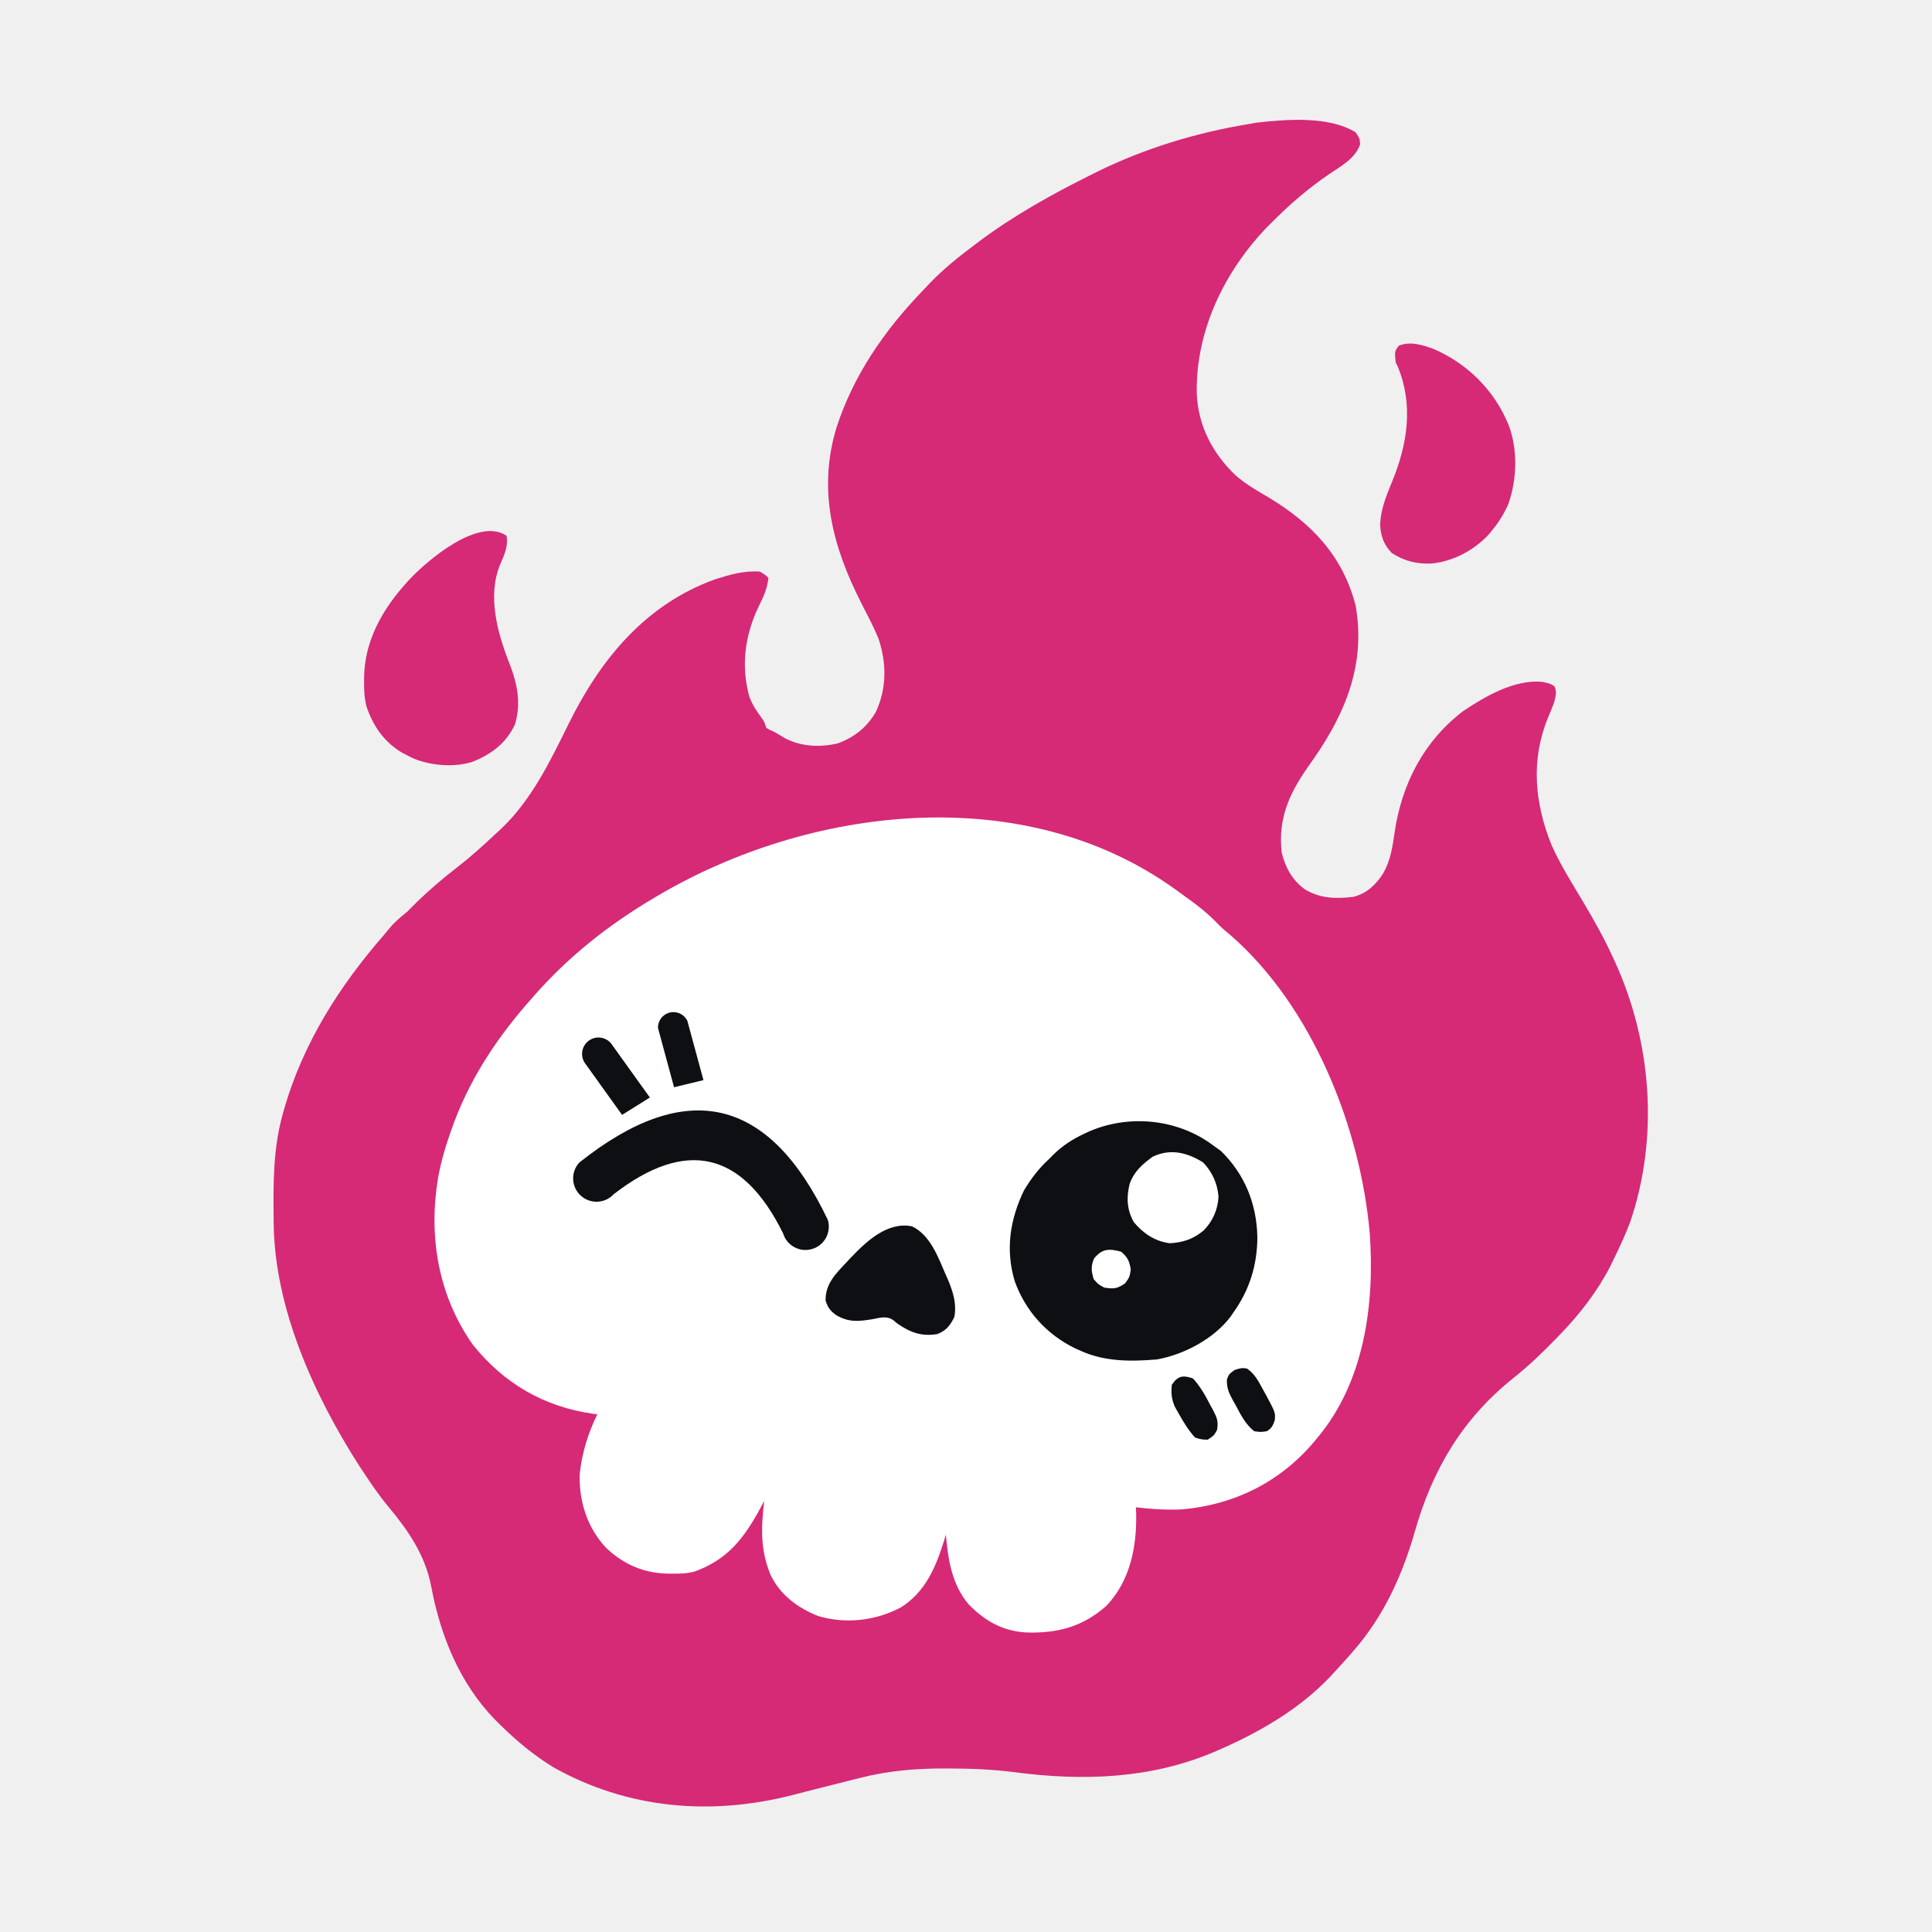
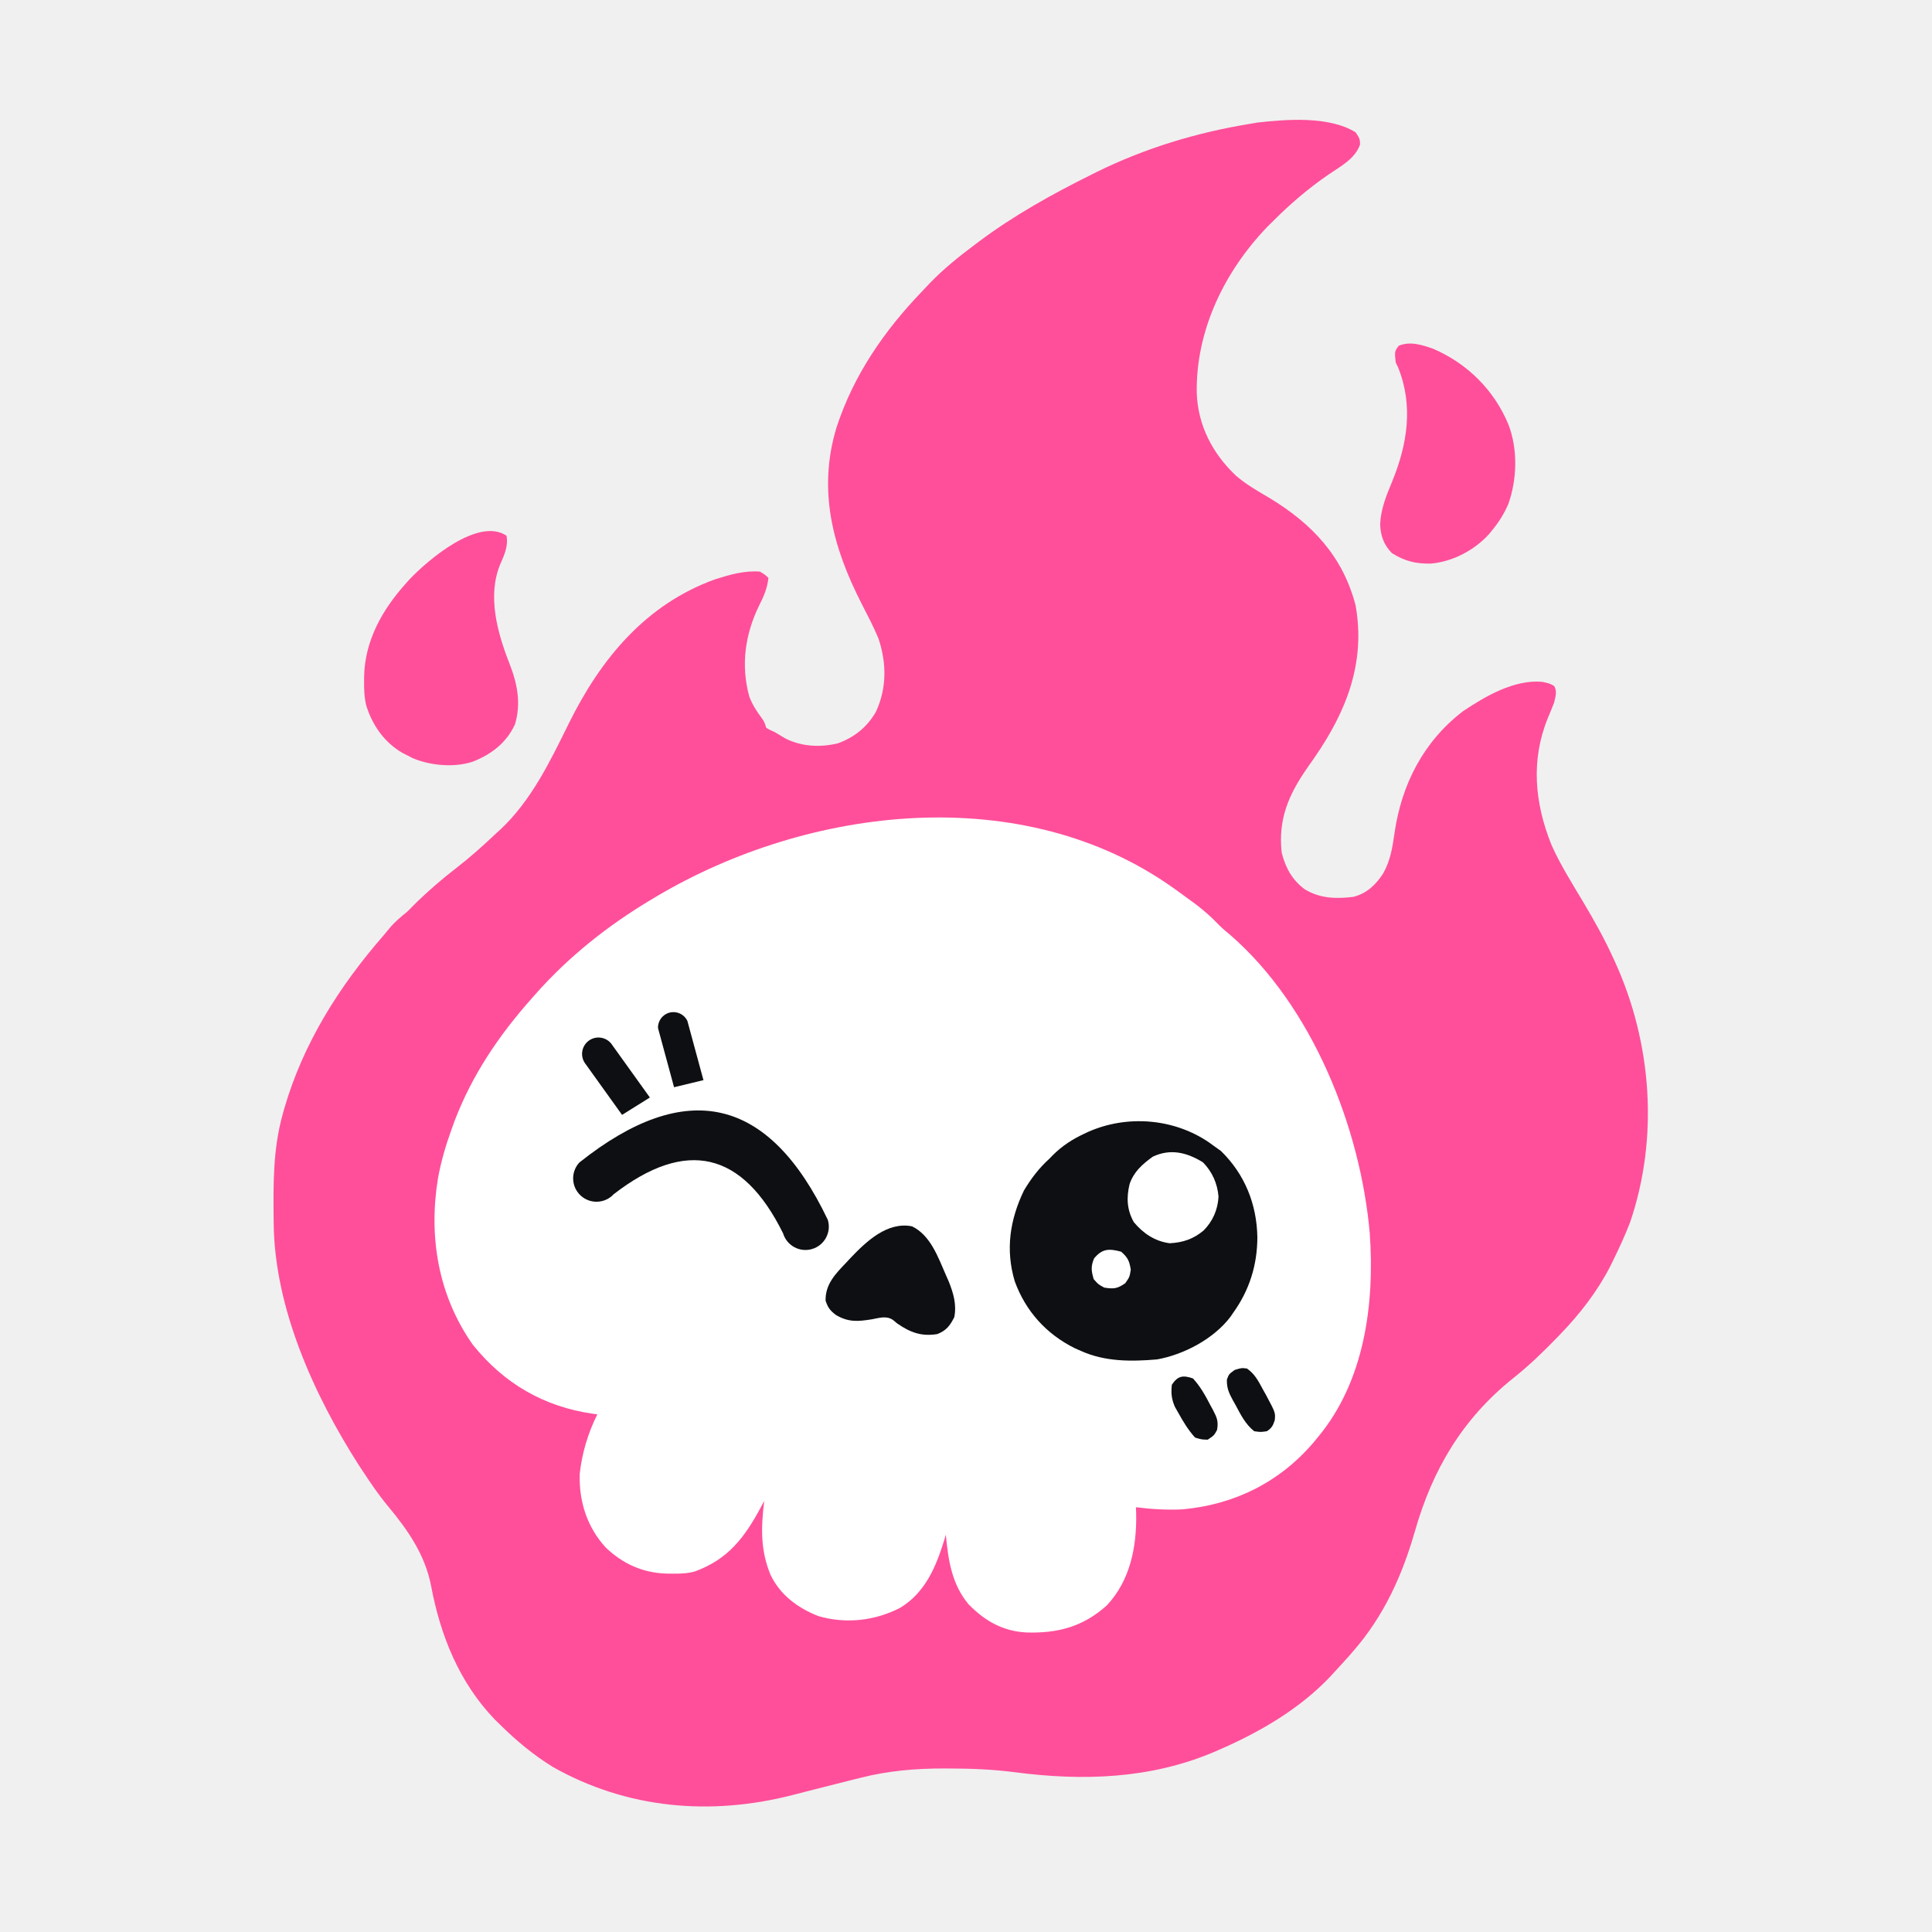
<svg xmlns="http://www.w3.org/2000/svg" viewBox="0 0 1000 1000" width="100%" height="100%" fill="none">
  <style>
-     .sk-flame { fill: #d62976; transition: fill 0.3s ease; }
+     .sk-flame { fill: #ff4f9a; transition: fill 0.3s ease; }
    .sk-head  { fill: #ffffff; }
    .sk-feat  { fill: #0d0f12; }
    .sk-glint { fill: #ffffff; }
    @media (prefers-color-scheme: dark) {
-       .sk-flame { fill: #d62976; stroke: none; }
+       .sk-flame { fill: #ff4f9a; stroke: none; }
      .sk-head  { fill: #ffffff; }
      .sk-feat  { fill: #16181f; }
      .sk-glint { fill: #ffffff; }
    }
  </style>
  <g id="skull-flame-icon">
-     <path class="sk-flame" fill="#d62976" d="M 701.65 68.47 C 703.83 71.75 703.83 71.75 703.97 74.76 C 701.37 82.27 693.87 86.07 687.57 90.4 C 677.14 97.58 667.95 105.43 659.01 114.39 C 658.03 115.36 657.04 116.33 656.02 117.34 C 633.74 140.51 618.97 170.98 619.43 203.23 C 619.97 220.12 627.59 234.76 639.77 246.25 C 644.97 250.73 650.93 254.13 656.83 257.6 C 679.07 271.01 695.03 287.84 701.65 313.35 C 706.95 343.05 696.83 368.35 680.29 392.24 C 679.06 394.01 677.82 395.78 676.58 397.55 C 666.98 411.39 661.51 424.03 663.39 441.26 C 665.31 449.06 668.84 455.55 675.43 460.36 C 683.42 465.11 691.47 465.29 700.55 464.21 C 707.42 462.41 712.04 458.05 715.86 452.19 C 719.66 445.57 720.74 438.65 721.8 431.21 C 725.41 406.01 736.87 383.64 757.4 368.01 C 769.02 360.26 783.83 351.65 798.26 352.91 C 802.22 353.8 802.22 353.8 804.48 355.1 C 806.06 358.16 805.15 360.31 804.41 363.64 C 803.39 366.32 802.33 368.93 801.2 371.56 C 792.27 393.38 794.32 415.54 802.97 437.16 C 807.53 447.49 813.65 457.09 819.41 466.78 C 825.07 476.3 830.45 485.83 835.02 495.92 C 835.18 496.27 835.18 496.27 836 498.04 C 855.01 539.8 858.65 588.91 843.76 632.57 C 841.21 639.29 838.19 645.79 835.02 652.25 C 834.48 653.36 833.94 654.47 833.38 655.61 C 826.73 668.5 817.73 680.11 807.69 690.51 C 807.12 691.1 806.55 691.69 805.96 692.3 C 798.72 699.8 791.37 706.89 783.19 713.38 C 756.93 734.42 741.46 760.64 732.33 792.65 C 725.78 815.48 716.26 836.46 700.55 854.49 C 699.77 855.4 698.98 856.3 698.17 857.24 C 695.72 860 693.23 862.72 690.72 865.42 C 689.99 866.22 689.27 867.01 688.52 867.83 C 672.51 884.72 651.76 896.7 630.59 905.87 C 629.88 906.18 629.17 906.48 628.44 906.8 C 595.36 920.85 560.28 921.91 525.09 917.28 C 513.72 915.81 502.52 915.38 491.07 915.37 C 490.69 915.37 490.69 915.37 488.75 915.36 C 474.04 915.32 459.57 916.56 445.29 920.22 C 444.37 920.44 443.45 920.67 442.5 920.9 C 437.09 922.24 431.69 923.62 426.29 925 C 423.21 925.79 420.13 926.57 417.05 927.35 C 414.82 927.92 412.58 928.5 410.35 929.08 C 367.85 940 324.66 936.3 286.23 914.62 C 276.1 908.37 267.33 901.07 258.9 892.75 C 258.43 892.29 258.43 892.29 256.03 889.93 C 237.8 870.95 228 846.7 223.2 821.15 C 220.13 804.96 211.25 792.1 200.87 779.66 C 196.09 773.93 191.94 767.8 187.84 761.57 C 187.16 760.55 186.49 759.53 185.79 758.48 C 162.55 722.17 142.13 677.13 141.66 633.31 C 141.65 632.47 141.64 631.62 141.63 630.75 C 141.45 612.43 141.34 594.6 146.3 576.81 C 146.56 575.87 146.83 574.92 147.1 573.94 C 156.9 539.96 175.66 510.36 198.77 483.89 C 199.73 482.73 200.69 481.56 201.65 480.39 C 204.43 477.1 207.46 474.58 210.8 471.87 C 212.63 470.05 214.45 468.23 216.26 466.4 C 222.55 460.41 229 454.82 235.87 449.52 C 243.2 443.86 250 437.79 256.71 431.42 C 257.48 430.72 258.25 430.02 259.05 429.3 C 275.13 414.2 284.82 393.91 294.43 374.43 C 310.96 340.98 334.18 312.85 370.11 299.85 C 377.83 297.42 385.21 295.27 393.36 295.86 C 396.03 297.5 396.03 297.5 397.74 299.14 C 397.13 304.47 395.37 308.64 392.95 313.35 C 385.62 328.41 383.38 344.26 387.83 360.54 C 389.37 364.64 391.51 367.97 394.12 371.47 C 395.55 373.48 395.55 373.48 396.64 376.76 C 398.42 377.78 398.42 377.78 401.02 378.94 C 404.71 381.13 404.71 381.13 406.51 382.22 C 414.97 386.5 424.52 386.93 433.69 384.75 C 442.31 381.58 448.83 376.35 453.41 368.36 C 459.03 356.19 458.92 343.2 454.73 330.59 C 452.17 324.35 449.01 318.4 445.94 312.42 C 430.98 283.1 423.11 253.7 433 221.2 C 441.79 194.21 457.57 171.35 477.07 151 C 478.51 149.5 479.93 147.99 481.36 146.47 C 488.59 138.97 496.54 132.64 504.87 126.41 C 505.48 125.95 506.1 125.49 506.73 125.01 C 524.95 111.39 544.66 100.44 565 90.34 C 565.89 89.89 566.79 89.44 567.72 88.98 C 592.75 76.66 619.49 68.57 646.99 64.1 C 648.23 63.88 649.47 63.66 650.75 63.44 C 666.15 61.73 687.85 60 701.65 68.47 Z" />
+     <path class="sk-flame" fill="#ff4f9a" d="M 701.65 68.47 C 703.83 71.75 703.83 71.75 703.97 74.76 C 701.37 82.27 693.87 86.07 687.57 90.4 C 677.14 97.58 667.95 105.43 659.01 114.39 C 658.03 115.36 657.04 116.33 656.02 117.34 C 633.74 140.51 618.97 170.98 619.43 203.23 C 619.97 220.12 627.59 234.76 639.77 246.25 C 644.97 250.73 650.93 254.13 656.83 257.6 C 679.07 271.01 695.03 287.84 701.65 313.35 C 706.95 343.05 696.83 368.35 680.29 392.24 C 679.06 394.01 677.82 395.78 676.58 397.55 C 666.98 411.39 661.51 424.03 663.39 441.26 C 665.31 449.06 668.84 455.55 675.43 460.36 C 683.42 465.11 691.47 465.29 700.55 464.21 C 707.42 462.41 712.04 458.05 715.86 452.19 C 719.66 445.57 720.74 438.65 721.8 431.21 C 725.41 406.01 736.87 383.64 757.4 368.01 C 769.02 360.26 783.83 351.65 798.26 352.91 C 802.22 353.8 802.22 353.8 804.48 355.1 C 806.06 358.16 805.15 360.31 804.41 363.64 C 803.39 366.32 802.33 368.93 801.2 371.56 C 792.27 393.38 794.32 415.54 802.97 437.16 C 807.53 447.49 813.65 457.09 819.41 466.78 C 825.07 476.3 830.45 485.83 835.02 495.92 C 835.18 496.27 835.18 496.27 836 498.04 C 855.01 539.8 858.65 588.91 843.76 632.57 C 841.21 639.29 838.19 645.79 835.02 652.25 C 834.48 653.36 833.94 654.47 833.38 655.61 C 826.73 668.5 817.73 680.11 807.69 690.51 C 807.12 691.1 806.55 691.69 805.96 692.3 C 798.72 699.8 791.37 706.89 783.19 713.38 C 756.93 734.42 741.46 760.64 732.33 792.65 C 725.78 815.48 716.26 836.46 700.55 854.49 C 699.77 855.4 698.98 856.3 698.17 857.24 C 695.72 860 693.23 862.72 690.72 865.42 C 689.99 866.22 689.27 867.01 688.52 867.83 C 672.51 884.72 651.76 896.7 630.59 905.87 C 629.88 906.18 629.17 906.48 628.44 906.8 C 595.36 920.85 560.28 921.91 525.09 917.28 C 513.72 915.81 502.52 915.38 491.07 915.37 C 490.69 915.37 490.69 915.37 488.75 915.36 C 474.04 915.32 459.57 916.56 445.29 920.22 C 444.37 920.44 443.45 920.67 442.5 920.9 C 437.09 922.24 431.69 923.62 426.29 925 C 423.21 925.79 420.13 926.57 417.05 927.35 C 414.82 927.92 412.58 928.5 410.35 929.08 C 367.85 940 324.66 936.3 286.23 914.62 C 276.1 908.37 267.33 901.07 258.9 892.75 C 258.43 892.29 258.43 892.29 256.03 889.93 C 237.8 870.95 228 846.7 223.2 821.15 C 220.13 804.96 211.25 792.1 200.87 779.66 C 196.09 773.93 191.94 767.8 187.84 761.57 C 187.16 760.55 186.49 759.53 185.79 758.48 C 162.55 722.17 142.13 677.13 141.66 633.31 C 141.65 632.47 141.64 631.62 141.63 630.75 C 141.45 612.43 141.34 594.6 146.3 576.81 C 146.56 575.87 146.83 574.92 147.1 573.94 C 156.9 539.96 175.66 510.36 198.77 483.89 C 199.73 482.73 200.69 481.56 201.65 480.39 C 204.43 477.1 207.46 474.58 210.8 471.87 C 212.63 470.05 214.45 468.23 216.26 466.4 C 222.55 460.41 229 454.82 235.87 449.52 C 243.2 443.86 250 437.79 256.71 431.42 C 257.48 430.72 258.25 430.02 259.05 429.3 C 275.13 414.2 284.82 393.91 294.43 374.43 C 310.96 340.98 334.18 312.85 370.11 299.85 C 377.83 297.42 385.21 295.27 393.36 295.86 C 396.03 297.5 396.03 297.5 397.74 299.14 C 397.13 304.47 395.37 308.64 392.95 313.35 C 385.62 328.41 383.38 344.26 387.83 360.54 C 389.37 364.64 391.51 367.97 394.12 371.47 C 395.55 373.48 395.55 373.48 396.64 376.76 C 398.42 377.78 398.42 377.78 401.02 378.94 C 404.71 381.13 404.71 381.13 406.51 382.22 C 414.97 386.5 424.52 386.93 433.69 384.75 C 442.31 381.58 448.83 376.35 453.41 368.36 C 459.03 356.19 458.92 343.2 454.73 330.59 C 452.17 324.35 449.01 318.4 445.94 312.42 C 430.98 283.1 423.11 253.7 433 221.2 C 441.79 194.21 457.57 171.35 477.07 151 C 478.51 149.5 479.93 147.99 481.36 146.47 C 488.59 138.97 496.54 132.64 504.87 126.41 C 505.48 125.95 506.1 125.49 506.73 125.01 C 524.95 111.39 544.66 100.44 565 90.34 C 565.89 89.89 566.79 89.44 567.72 88.98 C 592.75 76.66 619.49 68.57 646.99 64.1 C 648.23 63.88 649.47 63.66 650.75 63.44 C 666.15 61.73 687.85 60 701.65 68.47 Z" />
    <path class="sk-head" fill="#FFFFFF" d="M 607.63 459.84 C 608.36 460.36 609.1 460.89 609.85 461.42 C 612.2 463.11 614.53 464.82 616.86 466.54 C 617.57 467.06 618.28 467.58 619.01 468.12 C 623.36 471.4 627.23 474.91 631 478.84 C 632.84 480.68 634.78 482.32 636.81 483.96 C 679.26 520.86 704.23 583.7 709 638.55 C 711.55 675.11 706.26 715.08 681.97 744.08 C 681.59 744.54 681.59 744.54 679.66 746.88 C 662.06 767.35 638.81 778.82 612 781.24 C 603.92 781.63 595.98 781.15 587.95 780.15 C 587.99 781.08 588.03 782.01 588.07 782.96 C 588.47 800.31 585.13 817.91 572.85 830.99 C 560.53 842.05 547.35 845.48 531.14 844.96 C 518.98 844.28 509.76 838.99 501.32 830.37 C 492.62 819.99 490.77 807.4 489.57 794.36 C 489.41 794.89 489.41 794.89 488.6 797.57 C 484.34 811.29 478.84 824.24 466.07 832.12 C 452.97 838.94 437.79 840.68 423.49 836.45 C 412.88 832.25 403.82 825.55 398.83 815.13 C 393.48 802.24 393.94 790.45 395.55 776.87 C 394.94 778.02 394.33 779.17 393.7 780.35 C 385.32 795.91 376.8 807.14 359.64 813.38 C 355.65 814.5 351.78 814.57 347.65 814.52 C 346.79 814.51 345.93 814.5 345.04 814.49 C 332.85 814.15 322.43 809.49 313.59 801.05 C 303.89 790.54 299.66 777.23 300.05 762.96 C 301.22 752.17 304.34 741.75 309.19 732.05 C 308.81 732 308.81 732 306.89 731.76 C 281.5 728.12 260.72 716.02 244.69 695.97 C 226.79 670.53 221.7 640.04 226.74 609.64 C 228.32 600.99 230.77 592.73 233.75 584.47 C 234.24 583.12 234.72 581.78 235.22 580.39 C 244.34 556.4 258.3 535.79 275.3 516.69 C 275.54 516.41 275.54 516.41 276.78 515 C 294.21 495.2 314.93 478.78 337.61 465.31 C 338.32 464.88 339.03 464.46 339.76 464.02 C 418.83 417.12 529.47 403.98 607.63 459.84 Z" />
    <path class="sk-feat" fill="#000000" transform="translate(368 600) rotate(13)" d="M -66 17 Q 0 -66 66 17 A 12 12 0 0 1 45 29 Q 0 -26 -45 29 A 12 12 0 0 1 -66 17 Z" />
    <path class="sk-feat" fill="#000000" transform="translate(368 600) rotate(13)" d="M -50 -12 L -75 -34 A 8 8 0 0 1 -63 -46 L -38 -24 Z M -27 -32 L -42 -60 A 8 8 0 0 1 -28 -67 L -13 -39 Z" />
    <path class="sk-feat" fill="#000000" d="M 625.82 591.34 C 626.67 591.96 627.52 592.58 628.4 593.21 C 629.58 594.05 630.75 594.88 631.96 595.74 C 644.34 607.84 650.52 623.3 650.81 640.43 C 650.77 654.79 646.69 667.85 638.24 679.58 C 637.79 680.24 637.33 680.91 636.87 681.59 C 628.19 693.02 612.81 701.14 598.89 703.63 C 585.5 704.78 571.94 704.85 559.53 699.25 C 558.51 698.8 557.48 698.35 556.43 697.89 C 541.61 690.58 530.85 678.66 525.23 663.18 C 520.37 646.91 522.67 631.39 530.01 616.17 C 533.68 610.02 537.82 604.58 543.13 599.77 C 543.78 599.11 544.42 598.45 545.08 597.77 C 550.01 592.95 555.04 589.68 561.24 586.79 C 561.91 586.48 562.58 586.16 563.27 585.84 C 583.45 576.9 607.7 578.92 625.82 591.34 Z" />
-     <path class="sk-flame" fill="#d62976" d="M 262.18 277.28 C 263.15 282.83 261.04 287.18 258.87 292.18 C 252.09 308.67 257.57 327.86 263.76 343.61 C 267.76 353.88 269.82 364.06 266.55 374.91 C 262.09 384.59 254.36 390.4 244.69 394.25 C 235.17 397.42 222.52 396.3 213.44 392.33 C 213 392.11 213 392.11 210.8 390.97 C 209.94 390.53 209.08 390.09 208.19 389.64 C 198.85 384.17 192.74 375.38 189.56 365.15 C 188.54 360.9 188.4 356.79 188.45 352.43 C 188.46 351.53 188.47 350.62 188.48 349.69 C 188.98 331.56 197.81 315.74 209.7 302.42 C 210.44 301.59 211.18 300.76 211.95 299.9 C 221.4 289.9 247.57 267.53 262.18 277.28 Z" />
-     <path class="sk-flame" fill="#d62976" d="M 741.82 180.53 C 759.52 188.13 773.42 201.97 780.77 219.75 C 785.7 232.56 785.25 248.24 780.64 261.06 C 778.51 265.86 776.02 269.93 772.71 274 C 772.4 274.37 772.4 274.37 770.88 276.27 C 763.3 284.74 751.93 290.75 740.57 291.71 C 732.72 291.86 727.1 290.44 720.44 286.29 C 716.26 281.99 714.6 277.39 714.36 271.47 C 714.67 263.62 717.48 256.71 720.46 249.52 C 728.5 230.02 731.72 209.84 723.51 189.82 C 723.15 189.1 722.79 188.38 722.42 187.63 C 721.81 181.9 721.81 181.9 723.99 178.95 C 729.87 176.52 736.02 178.48 741.82 180.53 Z" />
+     <path class="sk-flame" fill="#ff4f9a" d="M 262.18 277.28 C 263.15 282.83 261.04 287.18 258.87 292.18 C 252.09 308.67 257.57 327.86 263.76 343.61 C 267.76 353.88 269.82 364.06 266.55 374.91 C 262.09 384.59 254.36 390.4 244.69 394.25 C 235.17 397.42 222.52 396.3 213.44 392.33 C 213 392.11 213 392.11 210.8 390.97 C 209.94 390.53 209.08 390.09 208.19 389.64 C 198.85 384.17 192.74 375.38 189.56 365.15 C 188.54 360.9 188.4 356.79 188.45 352.43 C 188.46 351.53 188.47 350.62 188.48 349.69 C 188.98 331.56 197.81 315.74 209.7 302.42 C 210.44 301.59 211.18 300.76 211.95 299.9 C 221.4 289.9 247.57 267.53 262.18 277.28 Z" />
+     <path class="sk-flame" fill="#ff4f9a" d="M 741.82 180.53 C 759.52 188.13 773.42 201.97 780.77 219.75 C 785.7 232.56 785.25 248.24 780.64 261.06 C 778.51 265.86 776.02 269.93 772.71 274 C 772.4 274.37 772.4 274.37 770.88 276.27 C 763.3 284.74 751.93 290.75 740.57 291.71 C 732.72 291.86 727.1 290.44 720.44 286.29 C 716.26 281.99 714.6 277.39 714.36 271.47 C 714.67 263.62 717.48 256.71 720.46 249.52 C 728.5 230.02 731.72 209.84 723.51 189.82 C 723.15 189.1 722.79 188.38 722.42 187.63 C 721.81 181.9 721.81 181.9 723.99 178.95 C 729.87 176.52 736.02 178.48 741.82 180.53 Z" />
    <path class="sk-feat" fill="#000000" d="M 472.07 634.75 C 481.62 639.36 485.57 650.75 489.57 659.9 C 489.82 660.47 489.82 660.47 491.09 663.36 C 493.51 669.42 495.21 675.22 493.94 681.76 C 491.66 686.24 489.83 688.64 485.19 690.51 C 476.94 691.86 471.16 689.7 464.42 685.04 C 463.69 684.43 462.96 683.83 462.2 683.2 C 458.72 680.88 455.2 682.16 451.3 682.86 C 444.01 684.04 439.23 684.45 432.72 680.67 C 429.64 678.32 428.55 676.9 427.32 673.22 C 427.15 664.58 432.55 659.24 438.18 653.34 C 438.86 652.6 439.54 651.87 440.24 651.11 C 448.47 642.49 459.3 632.2 472.07 634.75 Z" />
    <path class="sk-glint" fill="#FFFFFF" d="M 622.66 601.62 C 627.43 606.52 630.14 612.53 630.7 619.36 C 630.37 626.1 627.69 632.19 622.94 636.94 C 617.66 641.34 612.25 643.15 605.45 643.5 C 597.83 642.52 591.71 638.42 586.86 632.57 C 583.27 626.17 582.98 619.93 584.67 612.89 C 586.86 606.46 591.31 602.57 596.7 598.68 C 605.91 594.36 614.39 596.54 622.66 601.62 Z" />
    <path class="sk-feat" fill="#000000" d="M 645.42 708.34 C 649.44 711.13 651.25 714.67 653.55 718.93 C 654.15 720.02 654.76 721.11 655.39 722.23 C 660.18 731.22 660.18 731.22 659.82 735.06 C 658.88 737.93 658.27 739.13 655.73 740.8 C 652.52 741.27 652.52 741.27 649.17 740.8 C 644.64 737.19 642.22 732.29 639.54 727.27 C 639.31 726.86 639.31 726.86 638.15 724.81 C 636.07 720.94 634.95 718.57 635.03 714.11 C 636.06 711.28 636.06 711.28 639.06 709.09 C 642.61 708 642.61 708 645.42 708.34 Z" />
    <path class="sk-feat" fill="#000000" d="M 617.47 713.47 C 621.38 717.73 624 722.5 626.63 727.61 C 627.04 728.36 627.46 729.12 627.89 729.9 C 629.9 733.82 630.72 735.65 629.95 740.12 C 628.4 742.98 628.4 742.98 625.12 745.17 C 621.91 745.1 621.91 745.1 618.56 744.08 C 615.12 740.27 612.58 736.12 610.09 731.64 C 609.42 730.46 608.75 729.28 608.06 728.06 C 606.35 723.95 606.1 721.16 606.54 716.74 C 609.66 712.06 612.32 711.71 617.47 713.47 Z" />
    <path class="sk-glint" fill="#FFFFFF" d="M 580.3 647.87 C 583.74 650.87 584.56 652.66 585.29 657.17 C 584.67 660.99 584.67 660.99 582.42 664.2 C 578.38 667.04 576.4 667.24 571.56 666.46 C 568.41 664.75 568.41 664.75 566.09 662.08 C 564.84 657.8 564.55 655.49 566.29 651.36 C 570.5 646.28 573.97 646.18 580.3 647.87 Z" />
  </g>
</svg>
